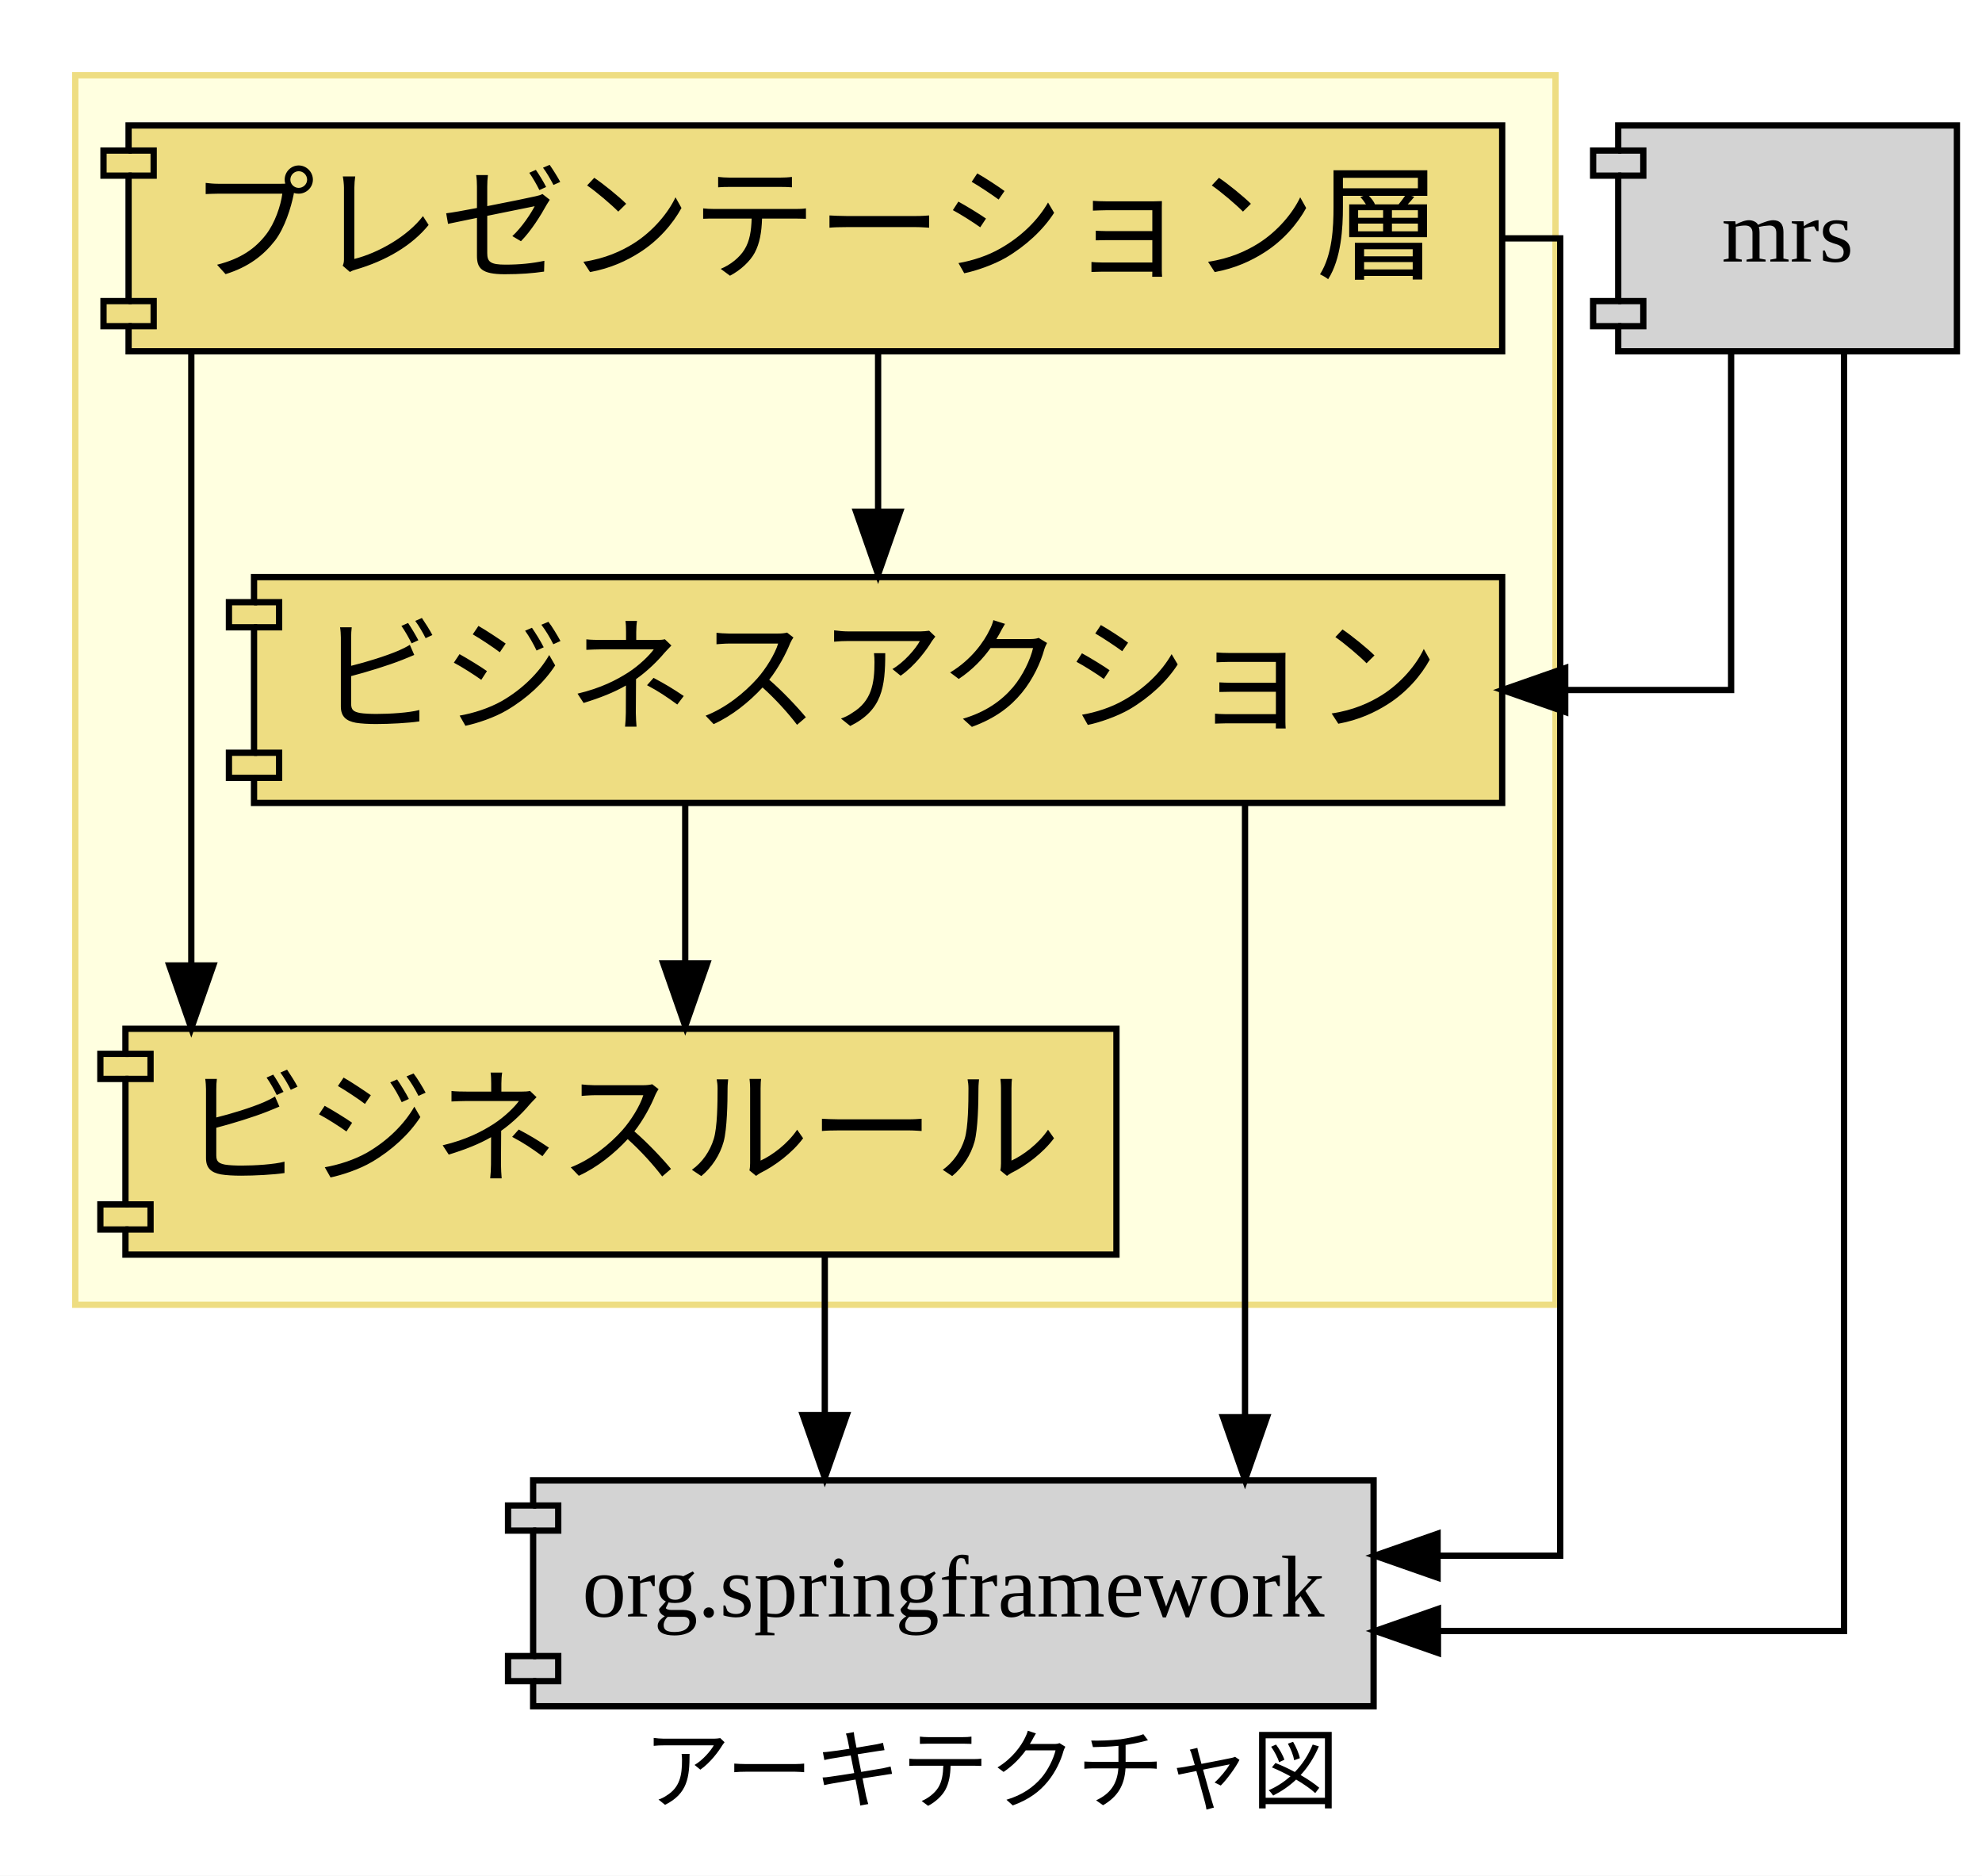
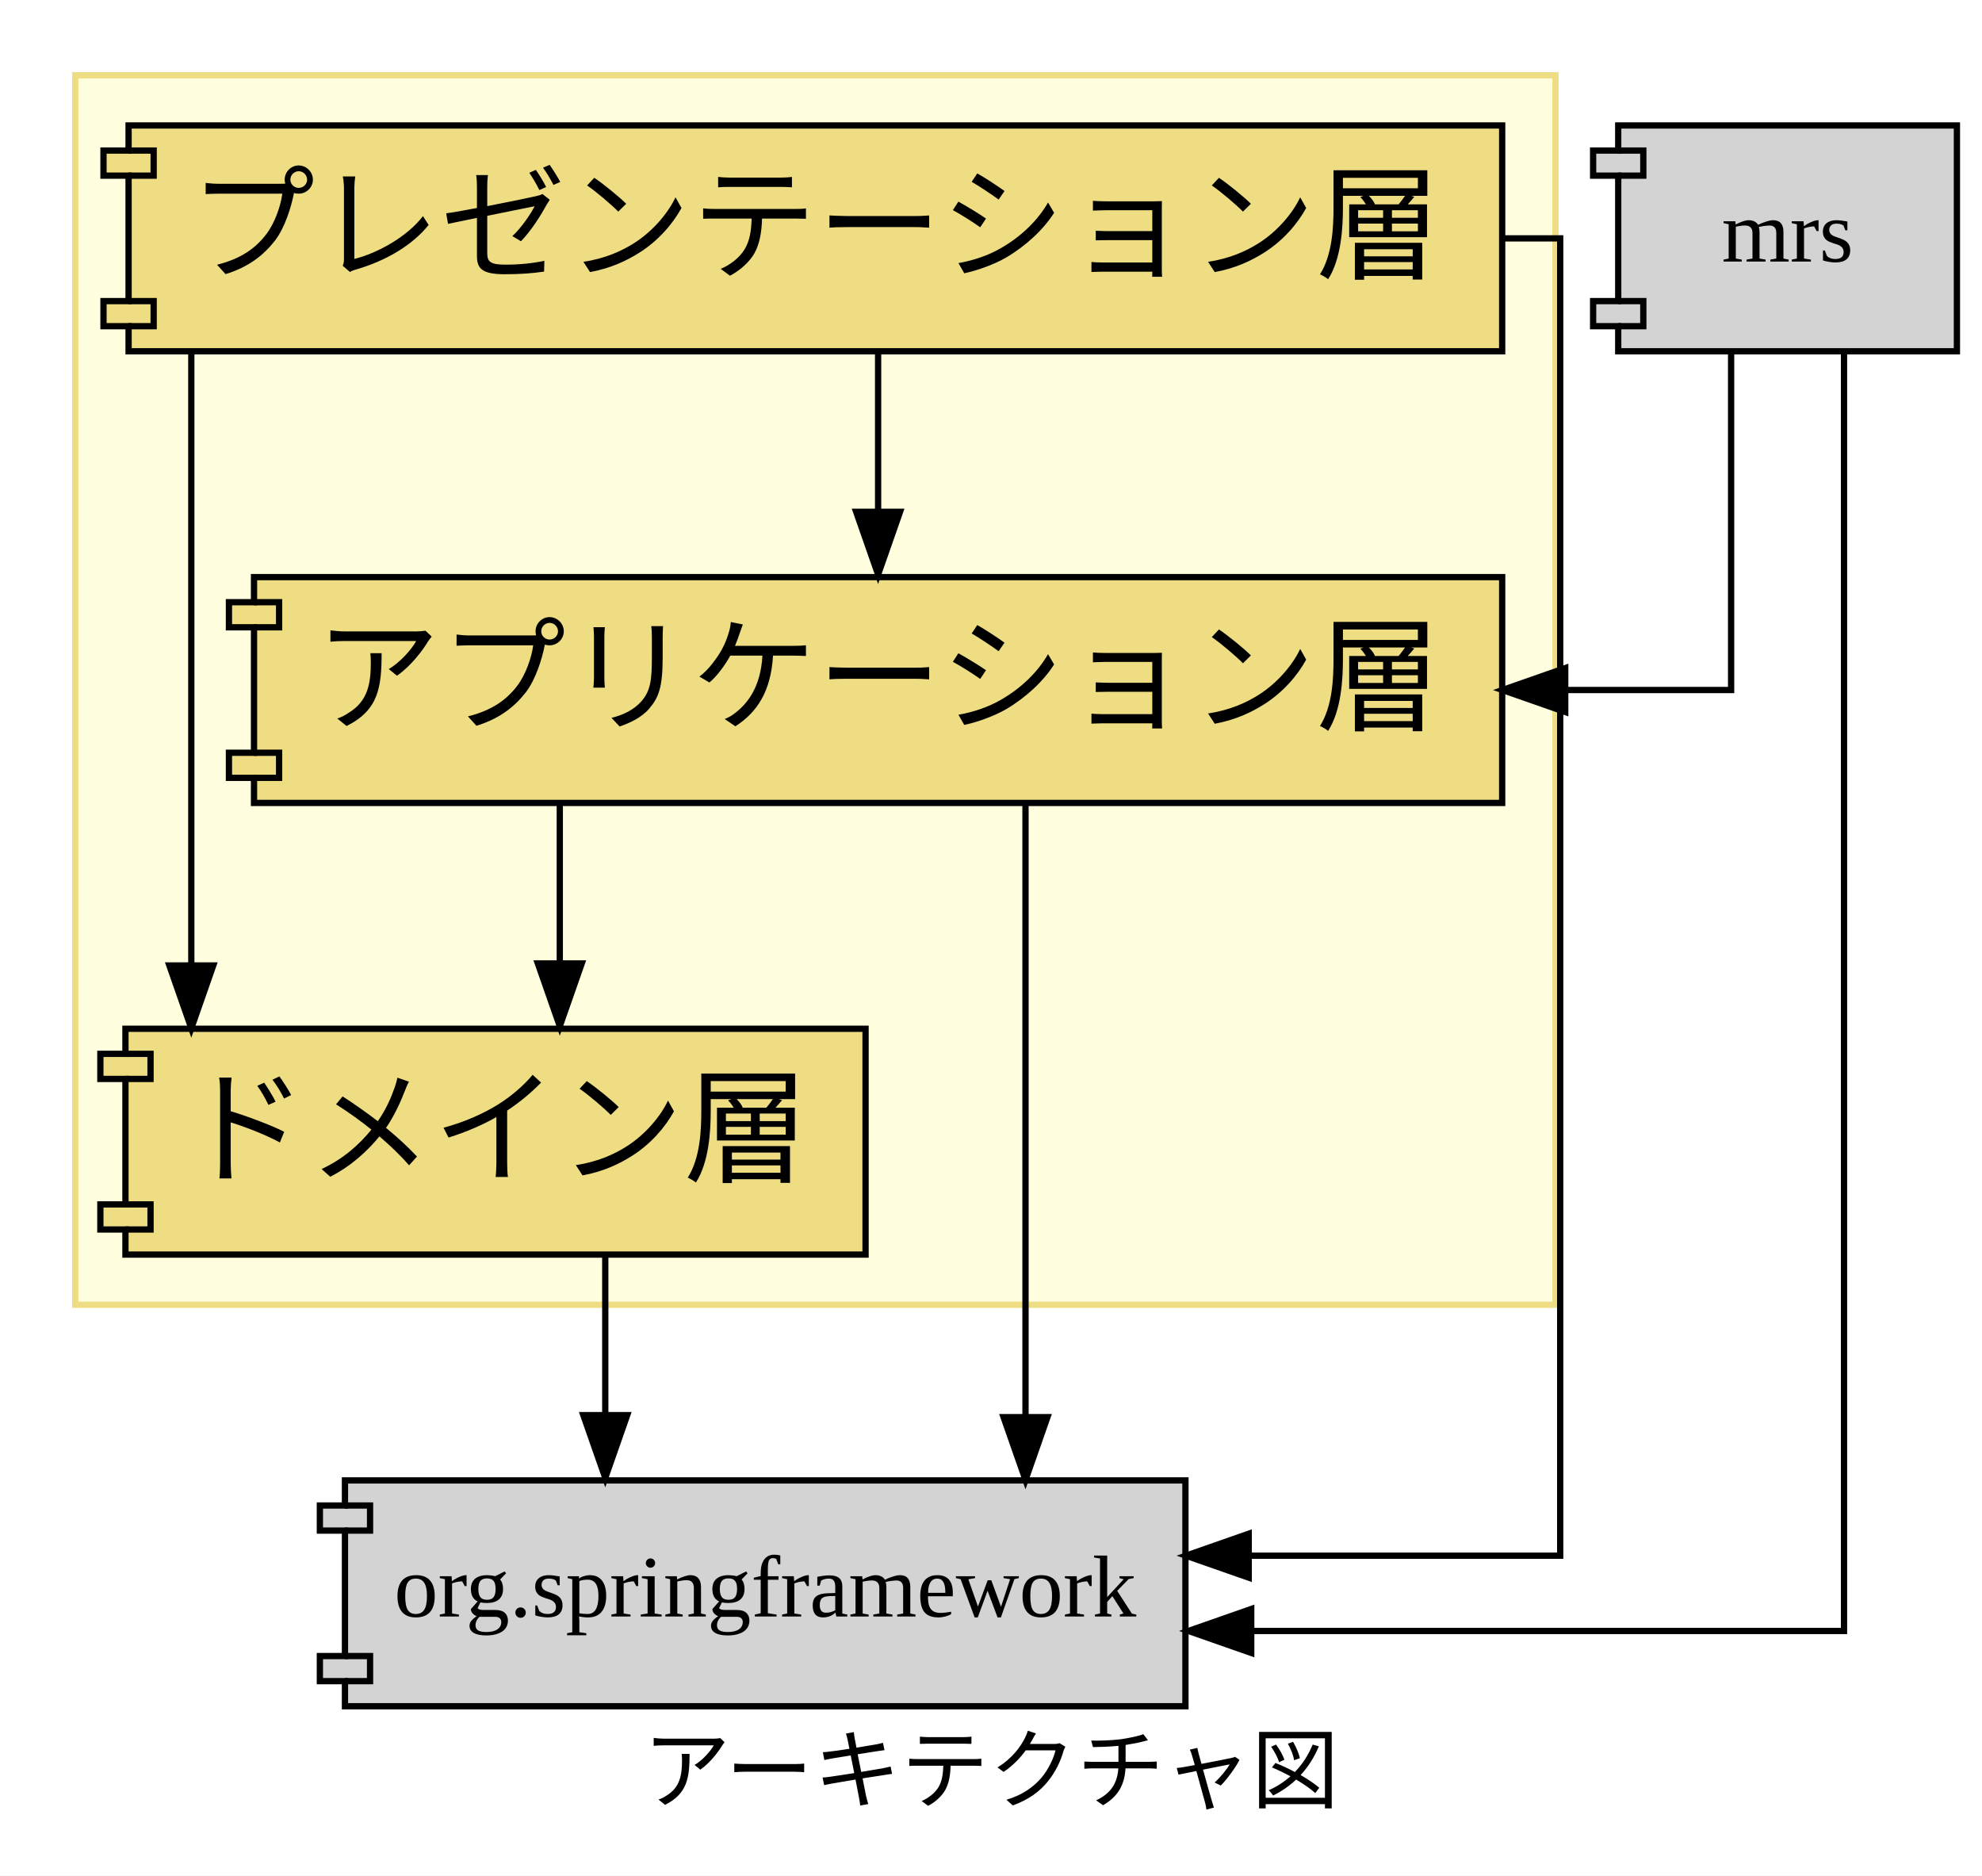
<svg xmlns="http://www.w3.org/2000/svg" width="316pt" height="299pt" viewBox="0.00 0.00 316.00 299.00">
  <g id="graph0" class="graph" transform="scale(1 1) rotate(0) translate(4 295)">
    <polygon fill="white" stroke="transparent" points="-4,4 -4,-295 312,-295 312,4 -4,4" />
    <text text-anchor="middle" x="154" y="-7.8" font-family="Times New Roman,serif" font-size="14.00">アーキテクチャ図
        </text>
    <g id="clust1" class="cluster">
      <polygon fill="lightyellow" stroke="#eedd82" points="8,-87 8,-283 244,-283 244,-87 8,-87" />
    </g>
    <g id="node1" class="node">
      <polygon fill="#eedd82" stroke="black" points="235.5,-203 36.5,-203 36.5,-199 32.5,-199 32.5,-195 36.5,-195 36.5,-175 32.5,-175 32.5,-171 36.5,-171 36.5,-167 235.5,-167 235.5,-203" />
      <polyline fill="none" stroke="black" points="36.5,-199 40.5,-199 40.5,-195 36.5,-195 " />
      <polyline fill="none" stroke="black" points="36.5,-175 40.5,-175 40.5,-171 36.5,-171 " />
      <text text-anchor="middle" x="136" y="-180" font-family="Times New Roman,serif" font-size="20.00">
-                 ビジネスアクション
+                 アプリケーション層
            </text>
    </g>
    <g id="node2" class="node">
-       <polygon fill="#eedd82" stroke="black" points="174,-131 16,-131 16,-127 12,-127 12,-123 16,-123 16,-103 12,-103 12,-99 16,-99 16,-95 174,-95 174,-131" />
+       <polygon fill="#eedd82" stroke="black" points="134,-131 16,-131 16,-127 12,-127 12,-123 16,-123 16,-103 12,-103 12,-99 16,-99 16,-95 134,-95 134,-131" />
      <polyline fill="none" stroke="black" points="16,-127 20,-127 20,-123 16,-123 " />
      <polyline fill="none" stroke="black" points="16,-103 20,-103 20,-99 16,-99 " />
-       <text text-anchor="middle" x="95" y="-108" font-family="Times New Roman,serif" font-size="20.00">ビジネスルール
+       <text text-anchor="middle" x="75" y="-108" font-family="Times New Roman,serif" font-size="20.00">ドメイン層
            </text>
    </g>
    <g id="edge5" class="edge">
-       <path fill="none" stroke="black" d="M105.25,-166.83C105.25,-166.83 105.25,-141.41 105.25,-141.41" />
-       <polygon fill="black" stroke="black" points="108.75,-141.41 105.25,-131.41 101.75,-141.41 108.75,-141.41" />
+       <path fill="none" stroke="black" d="M85.25,-166.83C85.25,-166.83 85.25,-141.41 85.25,-141.41" />
+       <polygon fill="black" stroke="black" points="88.75,-141.41 85.25,-131.41 81.75,-141.41 88.75,-141.41" />
    </g>
    <g id="node4" class="node">
-       <polygon fill="lightgrey" stroke="black" points="215,-59 81,-59 81,-55 77,-55 77,-51 81,-51 81,-31 77,-31 77,-27 81,-27 81,-23 215,-23 215,-59" />
-       <polyline fill="none" stroke="black" points="81,-55 85,-55 85,-51 81,-51 " />
-       <polyline fill="none" stroke="black" points="81,-31 85,-31 85,-27 81,-27 " />
-       <text text-anchor="middle" x="148" y="-37.3" font-family="Times New Roman,serif" font-size="14.00">
+       <polygon fill="lightgrey" stroke="black" points="185,-59 51,-59 51,-55 47,-55 47,-51 51,-51 51,-31 47,-31 47,-27 51,-27 51,-23 185,-23 185,-59" />
+       <polyline fill="none" stroke="black" points="51,-55 55,-55 55,-51 51,-51 " />
+       <polyline fill="none" stroke="black" points="51,-31 55,-31 55,-27 51,-27 " />
+       <text text-anchor="middle" x="118" y="-37.3" font-family="Times New Roman,serif" font-size="14.00">
                org.springframework
            </text>
    </g>
    <g id="edge3" class="edge">
-       <path fill="none" stroke="black" d="M194.5,-166.76C194.5,-166.76 194.5,-69.09 194.5,-69.09" />
-       <polygon fill="black" stroke="black" points="198,-69.09 194.5,-59.09 191,-69.09 198,-69.09" />
+       <path fill="none" stroke="black" d="M159.5,-166.76C159.5,-166.76 159.5,-69.09 159.5,-69.09" />
+       <polygon fill="black" stroke="black" points="163,-69.09 159.5,-59.09 156,-69.09 163,-69.09" />
    </g>
    <g id="edge4" class="edge">
-       <path fill="none" stroke="black" d="M127.5,-94.83C127.5,-94.83 127.5,-69.41 127.5,-69.41" />
-       <polygon fill="black" stroke="black" points="131,-69.41 127.5,-59.41 124,-69.41 131,-69.41" />
+       <path fill="none" stroke="black" d="M92.5,-94.83C92.5,-94.83 92.5,-69.41 92.5,-69.41" />
+       <polygon fill="black" stroke="black" points="96,-69.41 92.5,-59.41 89,-69.41 96,-69.41" />
    </g>
    <g id="node3" class="node">
      <polygon fill="#eedd82" stroke="black" points="235.5,-275 16.5,-275 16.5,-271 12.5,-271 12.5,-267 16.5,-267 16.5,-247 12.5,-247 12.5,-243 16.5,-243 16.5,-239 235.5,-239 235.5,-275" />
      <polyline fill="none" stroke="black" points="16.5,-271 20.5,-271 20.5,-267 16.5,-267 " />
      <polyline fill="none" stroke="black" points="16.5,-247 20.5,-247 20.5,-243 16.5,-243 " />
      <text text-anchor="middle" x="126" y="-252" font-family="Times New Roman,serif" font-size="20.00">
                プレゼンテーション層
            </text>
    </g>
    <g id="edge1" class="edge">
      <path fill="none" stroke="black" d="M136,-238.83C136,-238.83 136,-213.41 136,-213.41" />
      <polygon fill="black" stroke="black" points="139.5,-213.41 136,-203.41 132.5,-213.41 139.5,-213.41" />
    </g>
    <g id="edge6" class="edge">
      <path fill="none" stroke="black" d="M26.5,-238.76C26.5,-238.76 26.5,-141.09 26.5,-141.09" />
      <polygon fill="black" stroke="black" points="30,-141.09 26.5,-131.09 23,-141.09 30,-141.09" />
    </g>
    <g id="edge2" class="edge">
-       <path fill="none" stroke="black" d="M235.82,-257C241.4,-257 244.75,-257 244.75,-257 244.75,-257 244.75,-47 244.75,-47 244.75,-47 225.2,-47 225.2,-47" />
-       <polygon fill="black" stroke="black" points="225.2,-43.5 215.2,-47 225.2,-50.5 225.2,-43.5" />
+       <path fill="none" stroke="black" d="M235.82,-257C241.4,-257 244.75,-257 244.75,-257 244.75,-257 244.75,-47 244.75,-47 244.75,-47 195.09,-47 195.09,-47" />
+       <polygon fill="black" stroke="black" points="195.09,-43.5 185.09,-47 195.09,-50.5 195.09,-43.5" />
    </g>
    <g id="node5" class="node">
      <polygon fill="lightgrey" stroke="black" points="308,-275 254,-275 254,-271 250,-271 250,-267 254,-267 254,-247 250,-247 250,-243 254,-243 254,-239 308,-239 308,-275" />
      <polyline fill="none" stroke="black" points="254,-271 258,-271 258,-267 254,-267 " />
      <polyline fill="none" stroke="black" points="254,-247 258,-247 258,-243 254,-243 " />
      <text text-anchor="middle" x="281" y="-253.3" font-family="Times New Roman,serif" font-size="14.00">mrs
            </text>
    </g>
    <g id="edge8" class="edge">
      <path fill="none" stroke="black" d="M272,-238.83C272,-217.5 272,-185 272,-185 272,-185 245.55,-185 245.55,-185" />
      <polygon fill="black" stroke="black" points="245.55,-181.5 235.55,-185 245.55,-188.5 245.55,-181.5" />
    </g>
    <g id="edge7" class="edge">
-       <path fill="none" stroke="black" d="M290,-238.83C290,-185.81 290,-35 290,-35 290,-35 225.26,-35 225.26,-35" />
-       <polygon fill="black" stroke="black" points="225.26,-31.5 215.26,-35 225.26,-38.5 225.26,-31.5" />
+       <path fill="none" stroke="black" d="M290,-238.83C290,-185.81 290,-35 290,-35 290,-35 195.49,-35 195.49,-35" />
+       <polygon fill="black" stroke="black" points="195.49,-31.5 185.49,-35 195.49,-38.5 195.49,-31.5" />
    </g>
  </g>
</svg>
